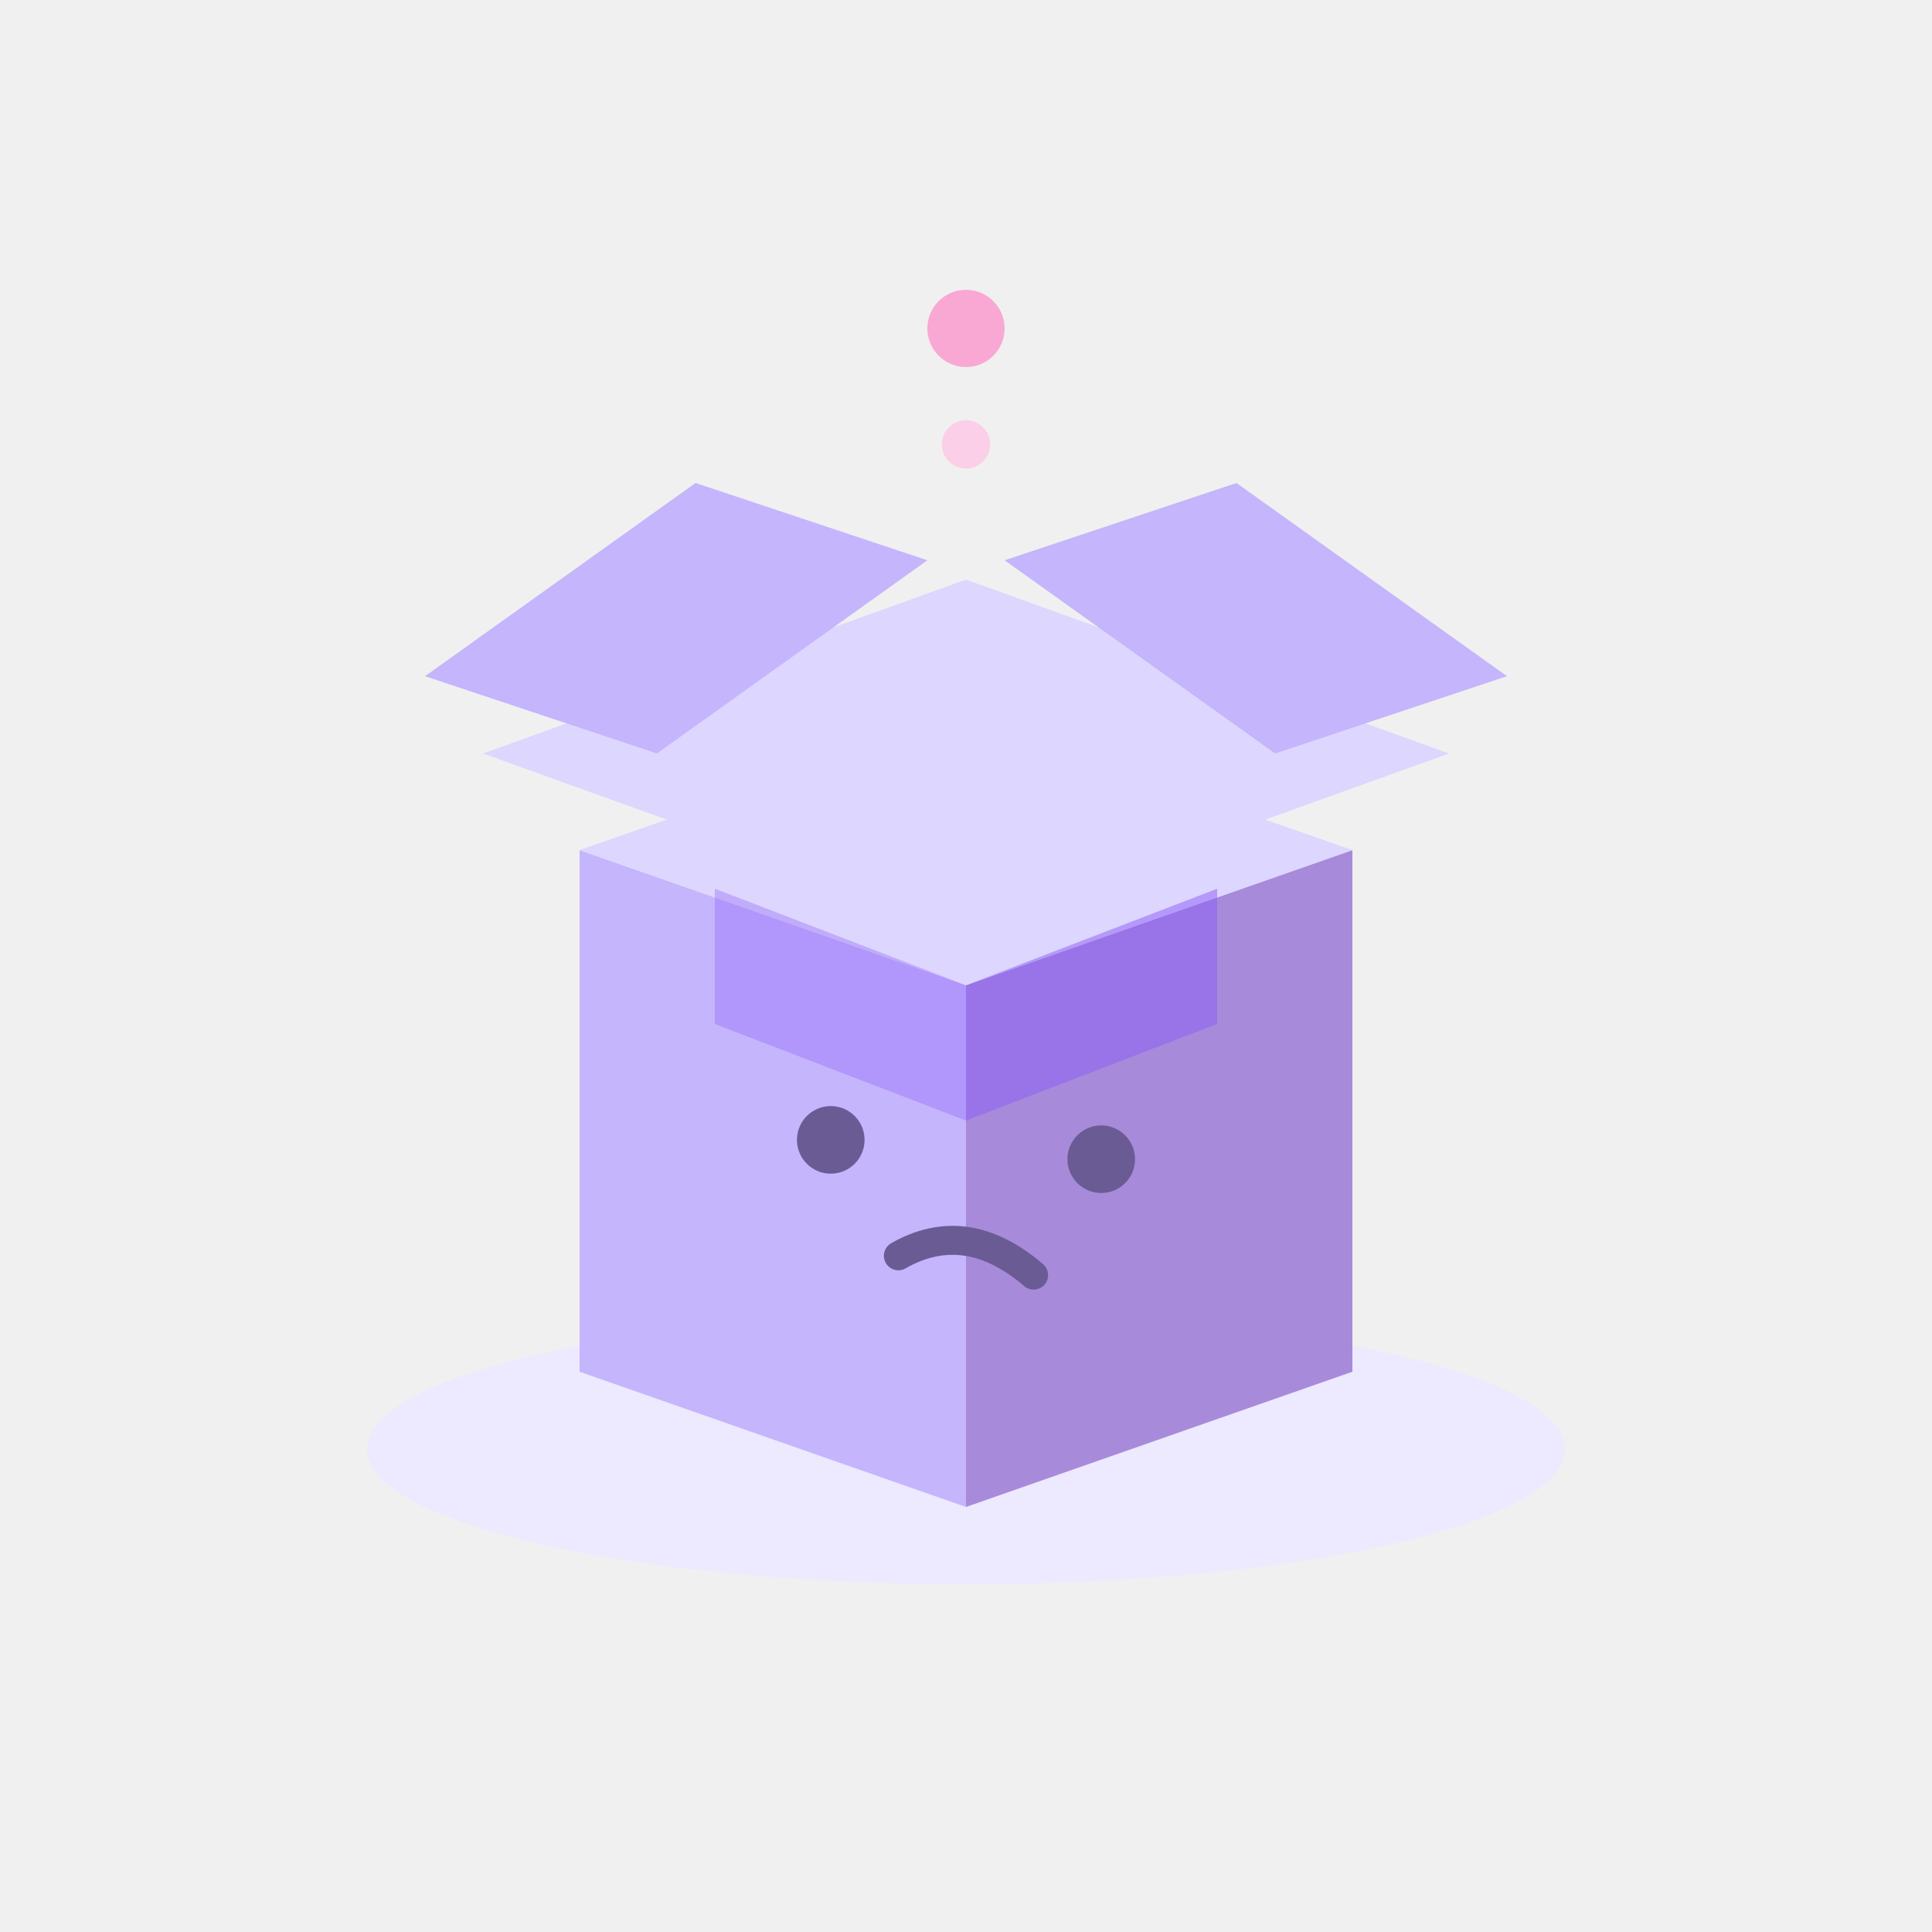
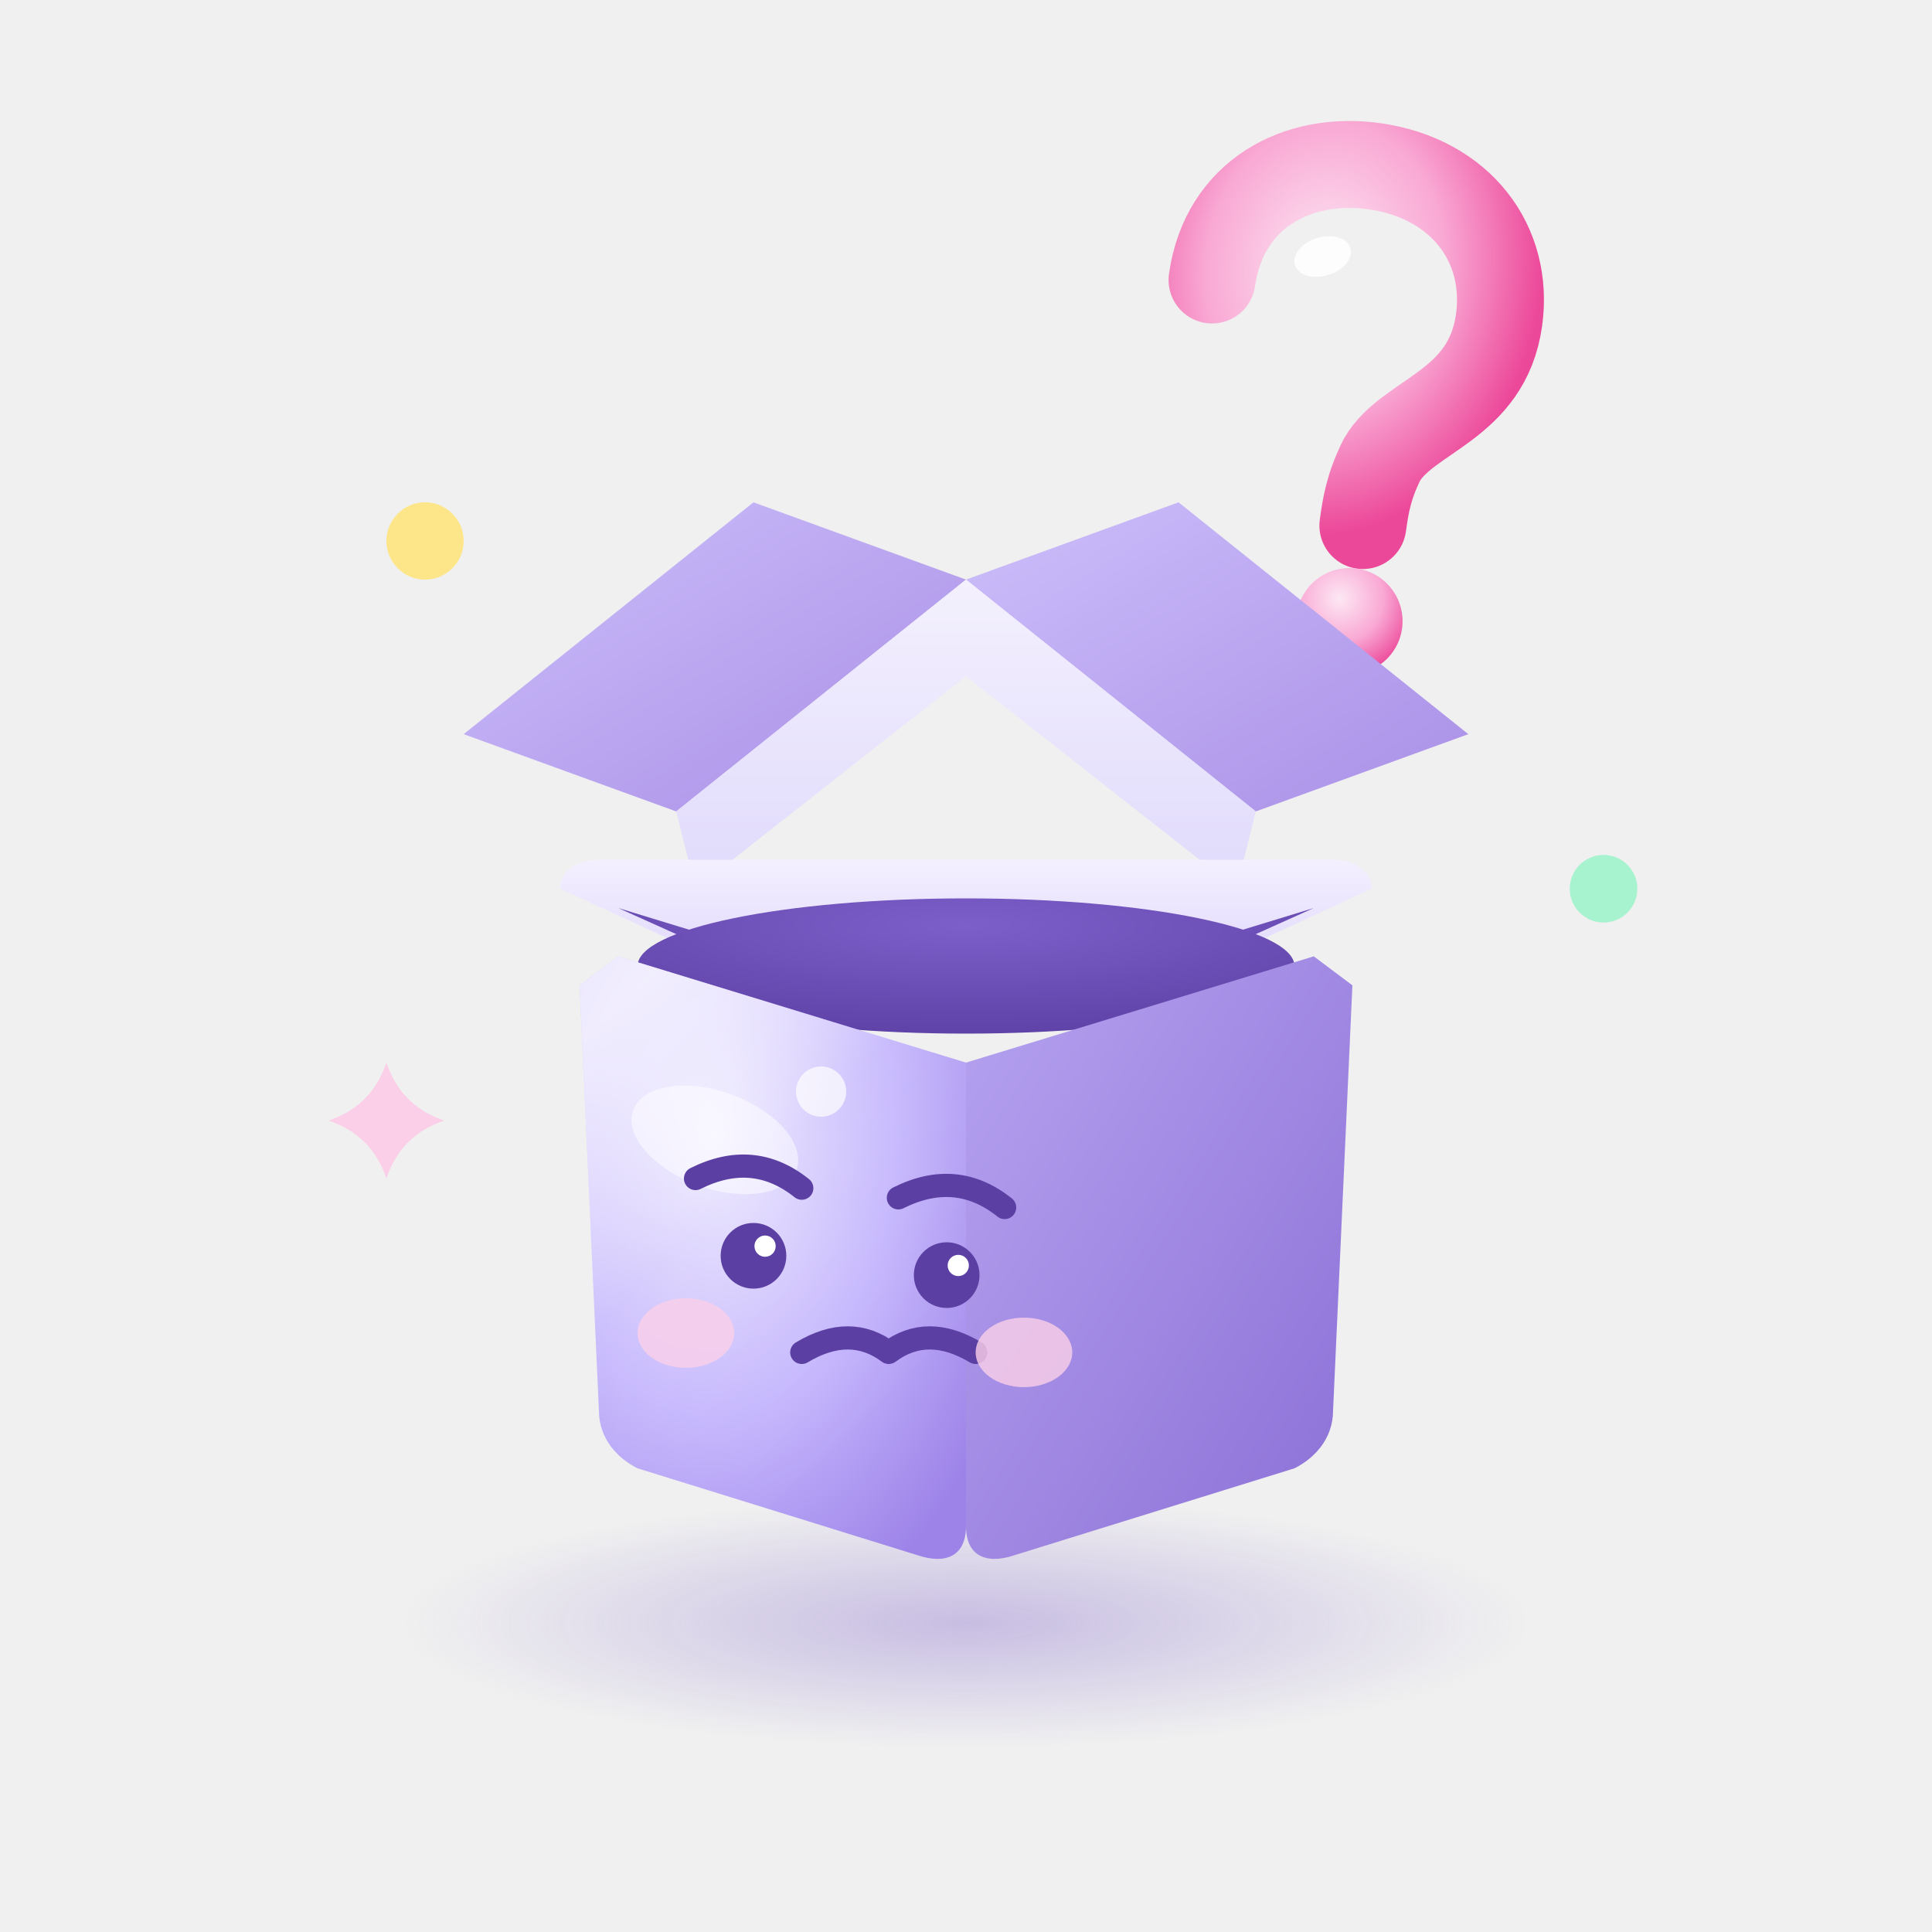
<svg xmlns="http://www.w3.org/2000/svg" viewBox="0 0 200 200" fill="none">
-   <ellipse cx="100" cy="150" rx="62" ry="14" fill="#ede9fe" />
-   <path d="M50 78 L100 60 L150 78 L100 96 Z" fill="#ddd6fe" />
-   <path d="M44 70 L72 50 L96 58 L68 78 Z" fill="#c4b5fd" />
-   <path d="M156 70 L128 50 L104 58 L132 78 Z" fill="#c4b5fd" />
-   <path d="M60 88 L100 102 L100 156 L60 142 Z" fill="#c4b5fd" />
-   <path d="M140 88 L100 102 L100 156 L140 142 Z" fill="#a78bda" />
-   <path d="M60 88 L100 74 L140 88 L100 102 Z" fill="#ddd6fe" />
-   <path d="M74 92 L100 102 L100 116 L74 106 Z" fill="#8b5cf6" opacity="0.35" />
-   <path d="M126 92 L100 102 L100 116 L126 106 Z" fill="#8b5cf6" opacity="0.5" />
-   <circle cx="86" cy="118" r="3.5" fill="#6b5b95" />
-   <circle cx="114" cy="120" r="3.5" fill="#6b5b95" />
-   <path d="M93 130 Q100 126 107 132" fill="none" stroke="#6b5b95" stroke-width="3" stroke-linecap="round" />
-   <circle cx="100" cy="34" r="4" fill="#f9a8d4" />
-   <circle cx="100" cy="46" r="2.5" fill="#fbcfe8" />
+   <defs>
+     <radialGradient id="boxFront" cx="35%" cy="30%" r="85%">
+       <stop offset="0%" stop-color="#ede9fe" />
+       <stop offset="55%" stop-color="#c4b5fd" />
+       <stop offset="100%" stop-color="#9d83e8" />
+     </radialGradient>
+     <linearGradient id="boxSide" x1="0%" y1="0%" x2="100%" y2="100%">
+       <stop offset="0%" stop-color="#b6a3f0" />
+       <stop offset="100%" stop-color="#8b6fd6" />
+     </linearGradient>
+     <linearGradient id="boxTop" x1="0%" y1="0%" x2="0%" y2="100%">
+       <stop offset="0%" stop-color="#f4f0ff" />
+       <stop offset="100%" stop-color="#d7ccfb" />
+     </linearGradient>
+     <linearGradient id="flapIn" x1="0%" y1="0%" x2="0%" y2="100%">
+       <stop offset="0%" stop-color="#f4f0ff" />
+       <stop offset="100%" stop-color="#ddd6fe" />
+     </linearGradient>
+     <linearGradient id="flapOut" x1="0%" y1="0%" x2="100%" y2="100%">
+       <stop offset="0%" stop-color="#cdbffb" />
+       <stop offset="100%" stop-color="#a98fe6" />
+     </linearGradient>
+     <radialGradient id="boxInner" cx="50%" cy="20%" r="90%">
+       <stop offset="0%" stop-color="#7c5fc9" />
+       <stop offset="100%" stop-color="#5b3fa3" />
+     </radialGradient>
+     <radialGradient id="qGrad" cx="38%" cy="30%" r="75%">
+       <stop offset="0%" stop-color="#fde8f4" />
+       <stop offset="55%" stop-color="#f9a8d4" />
+       <stop offset="100%" stop-color="#ec4899" />
+     </radialGradient>
+     <linearGradient id="boxSheen" x1="15%" y1="5%" x2="65%" y2="85%">
+       <stop offset="0%" stop-color="#ffffff" stop-opacity="0.7" />
+       <stop offset="45%" stop-color="#ffffff" stop-opacity="0.1" />
+       <stop offset="100%" stop-color="#ffffff" stop-opacity="0" />
+     </linearGradient>
+     <radialGradient id="boxShadow" cx="50%" cy="50%" r="50%">
+       <stop offset="0%" stop-color="#7c5fc9" stop-opacity="0.35" />
+       <stop offset="100%" stop-color="#7c5fc9" stop-opacity="0" />
+     </radialGradient>
+   </defs>
+   <ellipse cx="100" cy="168" rx="58" ry="13" fill="url(#boxShadow)" />
+   <g transform="rotate(8 132 40)">
+     <path d="M124 30              C124 21 131 16 139 16              C148 16 154 22 154 30              C154 39 146 41 144 46              C143 49 143 51 143 53" fill="none" stroke="url(#qGrad)" stroke-width="9" stroke-linecap="round" stroke-linejoin="round" />
+     <circle cx="143" cy="63" r="5.5" fill="url(#qGrad)" />
+     <ellipse cx="135" cy="26" rx="3" ry="2" fill="#ffffff" opacity="0.85" transform="rotate(-25 135 26)" />
+   </g>
+   <circle cx="44" cy="56" r="4" fill="#fde68a" />
+   <circle cx="166" cy="92" r="3.5" fill="#a7f3d0" />
+   <path d="M40 110 C41 113 43 115 46 116 C43 117 41 119 40 122 C39 119 37 117 34 116 C37 115 39 113 40 110 Z" fill="#fbcfe8" />
+   <path d="M48 76 L78 52 L100 60 L70 84 Z" fill="url(#flapOut)" />
+   <path d="M70 84 L100 60 L100 70 L72 92 Z" fill="url(#flapIn)" opacity="0.85" />
+   <path d="M152 76 L122 52 L100 60 L130 84 Z" fill="url(#flapOut)" />
+   <path d="M130 84 L100 60 L100 70 L128 92 Z" fill="url(#flapIn)" opacity="0.85" />
+   <path d="M58 92            C58 90 60 89 62 89            L138 89            C140 89 142 90 142 92            L116 104            C112 106 88 106 84 104 Z" fill="url(#boxTop)" />
+   <path d="M64 94 L100 105 L136 94 L116 103 C112 105 88 105 84 103 Z" fill="url(#boxInner)" />
+   <ellipse cx="100" cy="100" rx="34" ry="7" fill="url(#boxInner)" />
+   <path d="M64 99 L100 110 L100 158 C100 161 98 162 95 161 L66 152 C64 151 62 149 62 146 L60 102 Z" fill="url(#boxFront)" />
+   <path d="M136 99 L100 110 L100 158 C100 161 102 162 105 161 L134 152 C136 151 138 149 138 146 L140 102 Z" fill="url(#boxSide)" />
+   <path d="M64 99 L100 110 L100 158 C100 161 98 162 95 161 L66 152 C64 151 62 149 62 146 L60 102 Z" fill="url(#boxSheen)" />
+   <ellipse cx="74" cy="118" rx="9" ry="5" fill="#ffffff" opacity="0.5" transform="rotate(20 74 118)" />
+   <circle cx="85" cy="113" r="2.6" fill="#ffffff" opacity="0.7" />
+   <g>
+     <path d="M72 122 Q78 119 83 123" fill="none" stroke="#5b3fa3" stroke-width="2.4" stroke-linecap="round" />
+     <path d="M93 124 Q99 121 104 125" fill="none" stroke="#5b3fa3" stroke-width="2.4" stroke-linecap="round" />
+     <circle cx="78" cy="130" r="3.4" fill="#5b3fa3" />
+     <circle cx="98" cy="132" r="3.4" fill="#5b3fa3" />
+     <circle cx="79.2" cy="129" r="1.1" fill="#ffffff" />
+     <circle cx="99.2" cy="131" r="1.1" fill="#ffffff" />
+     <path d="M83 140 Q88 137 92 140 Q96 137 101 140" fill="none" stroke="#5b3fa3" stroke-width="2.4" stroke-linecap="round" stroke-linejoin="round" />
+     <ellipse cx="71" cy="138" rx="5" ry="3.6" fill="#fbcfe8" opacity="0.8" />
+     <ellipse cx="106" cy="140" rx="5" ry="3.6" fill="#fbcfe8" opacity="0.8" />
+   </g>
</svg>
